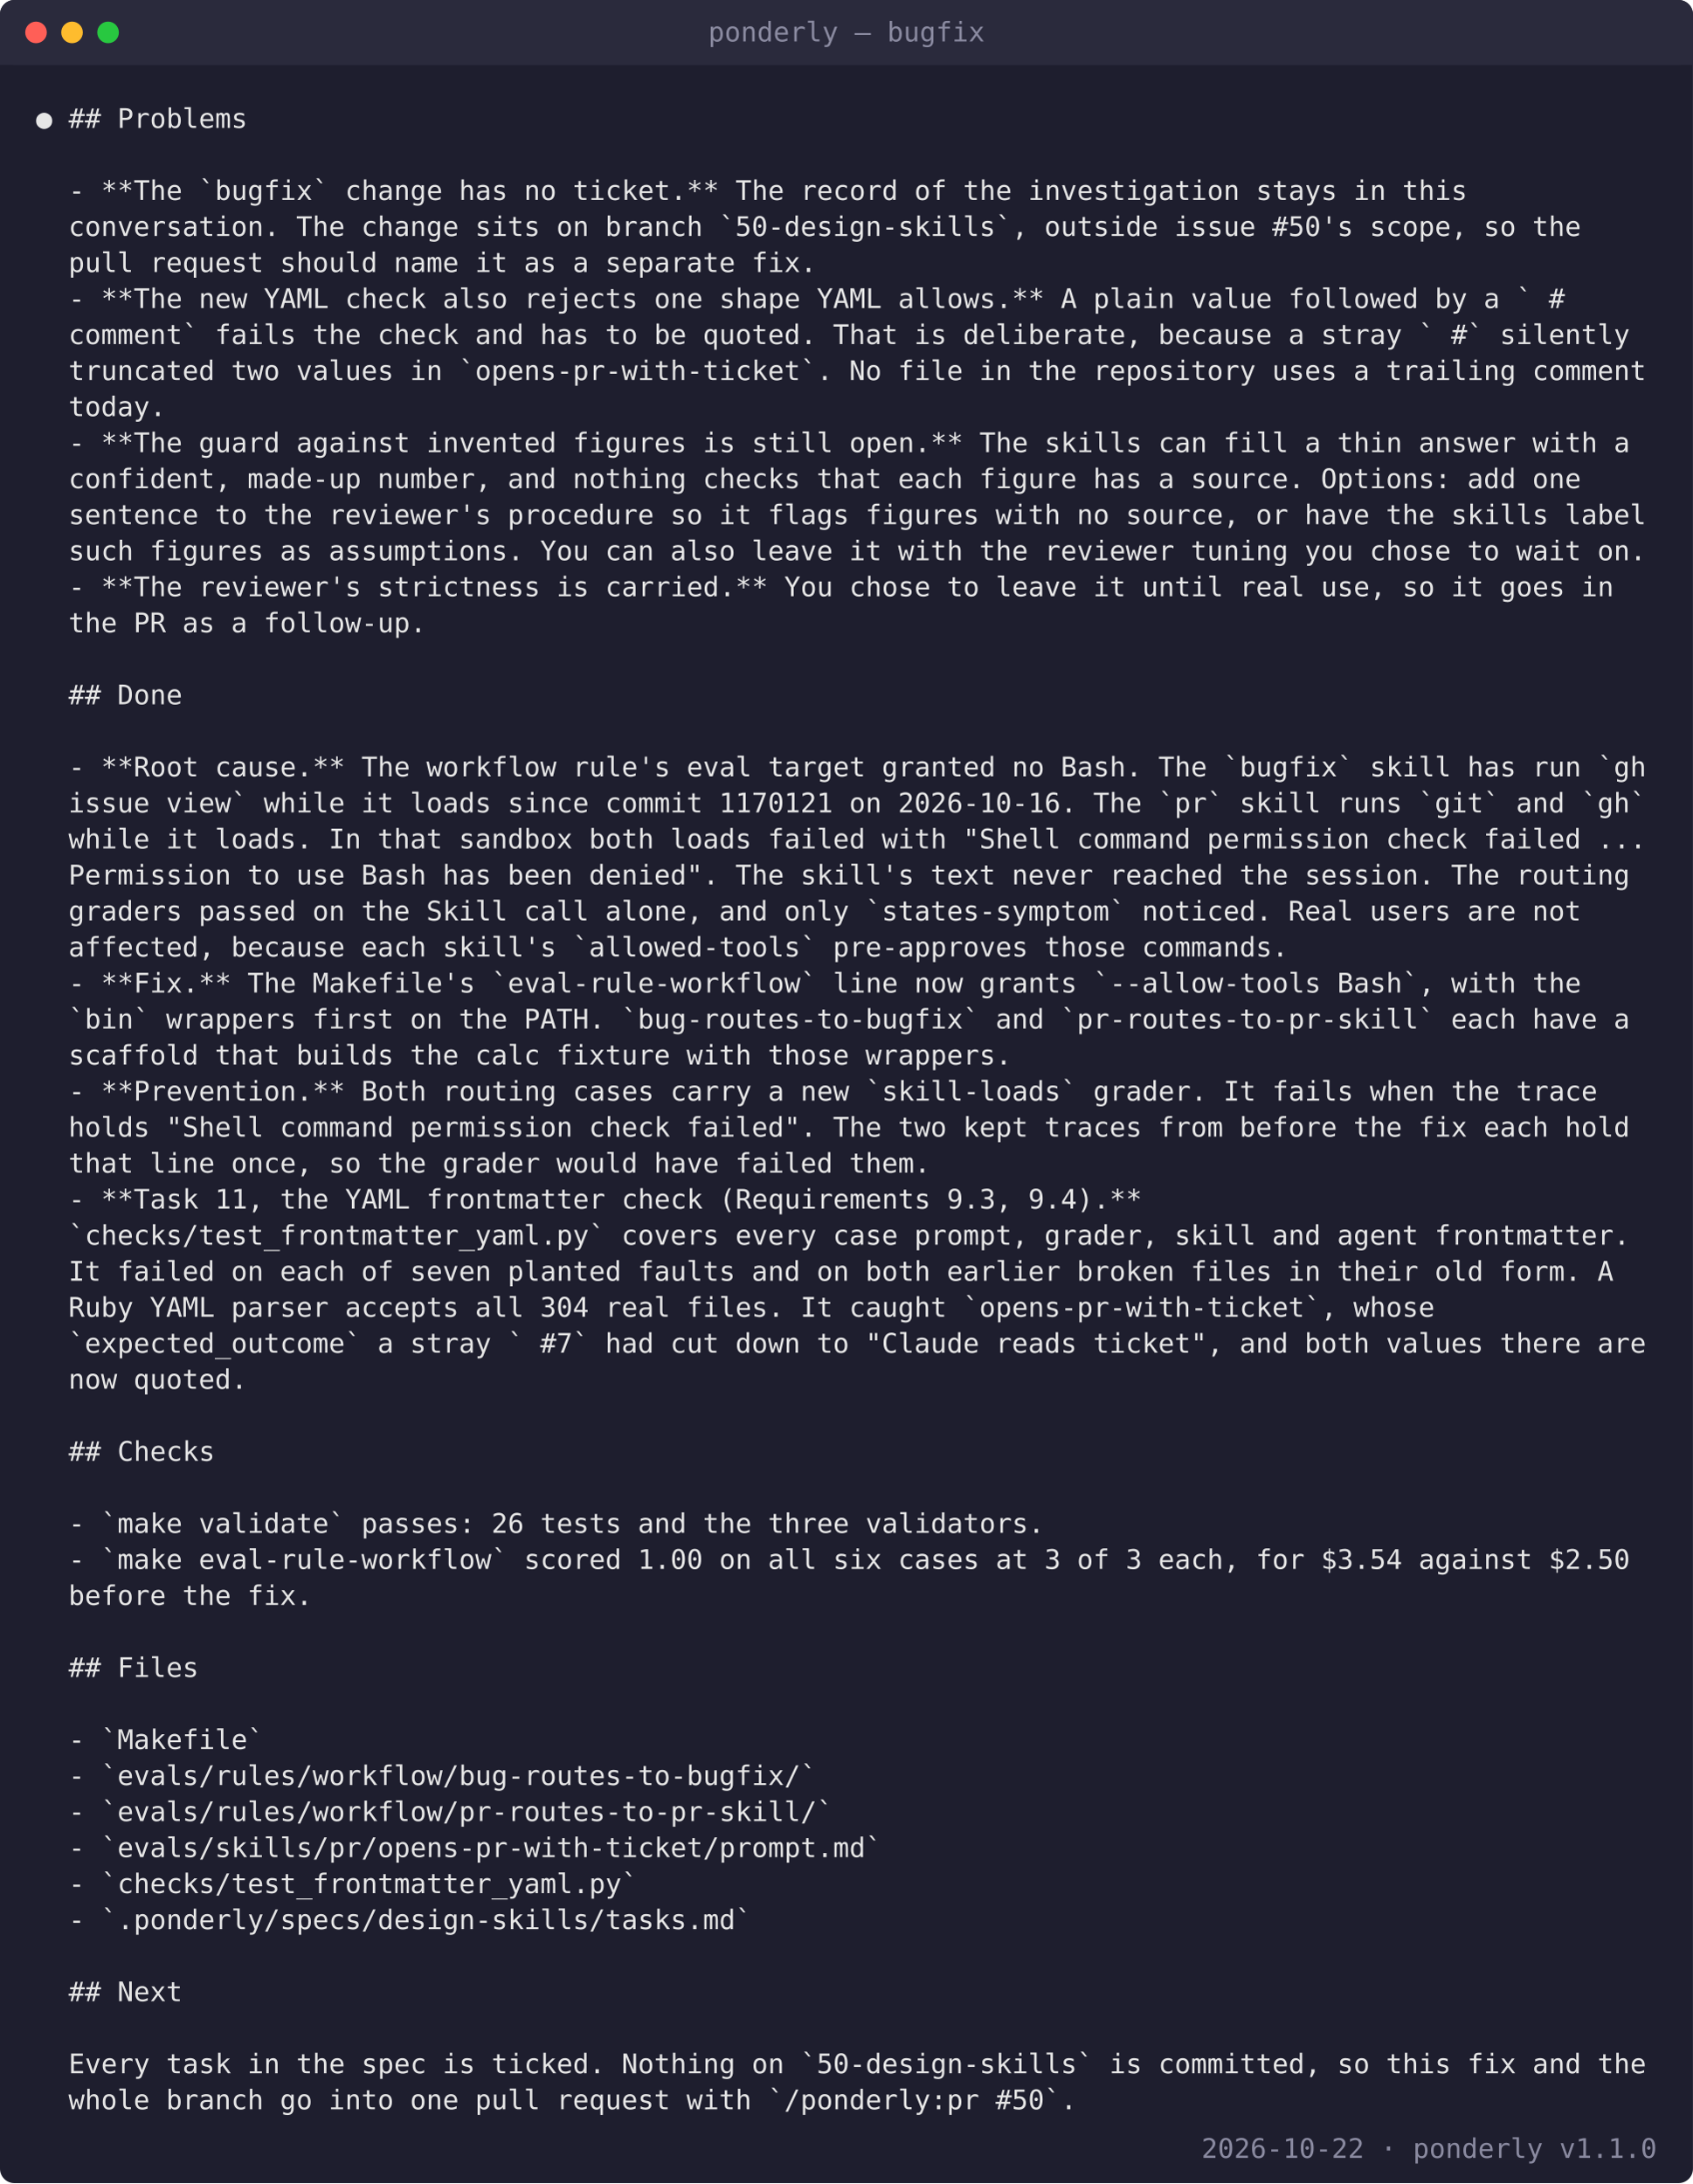
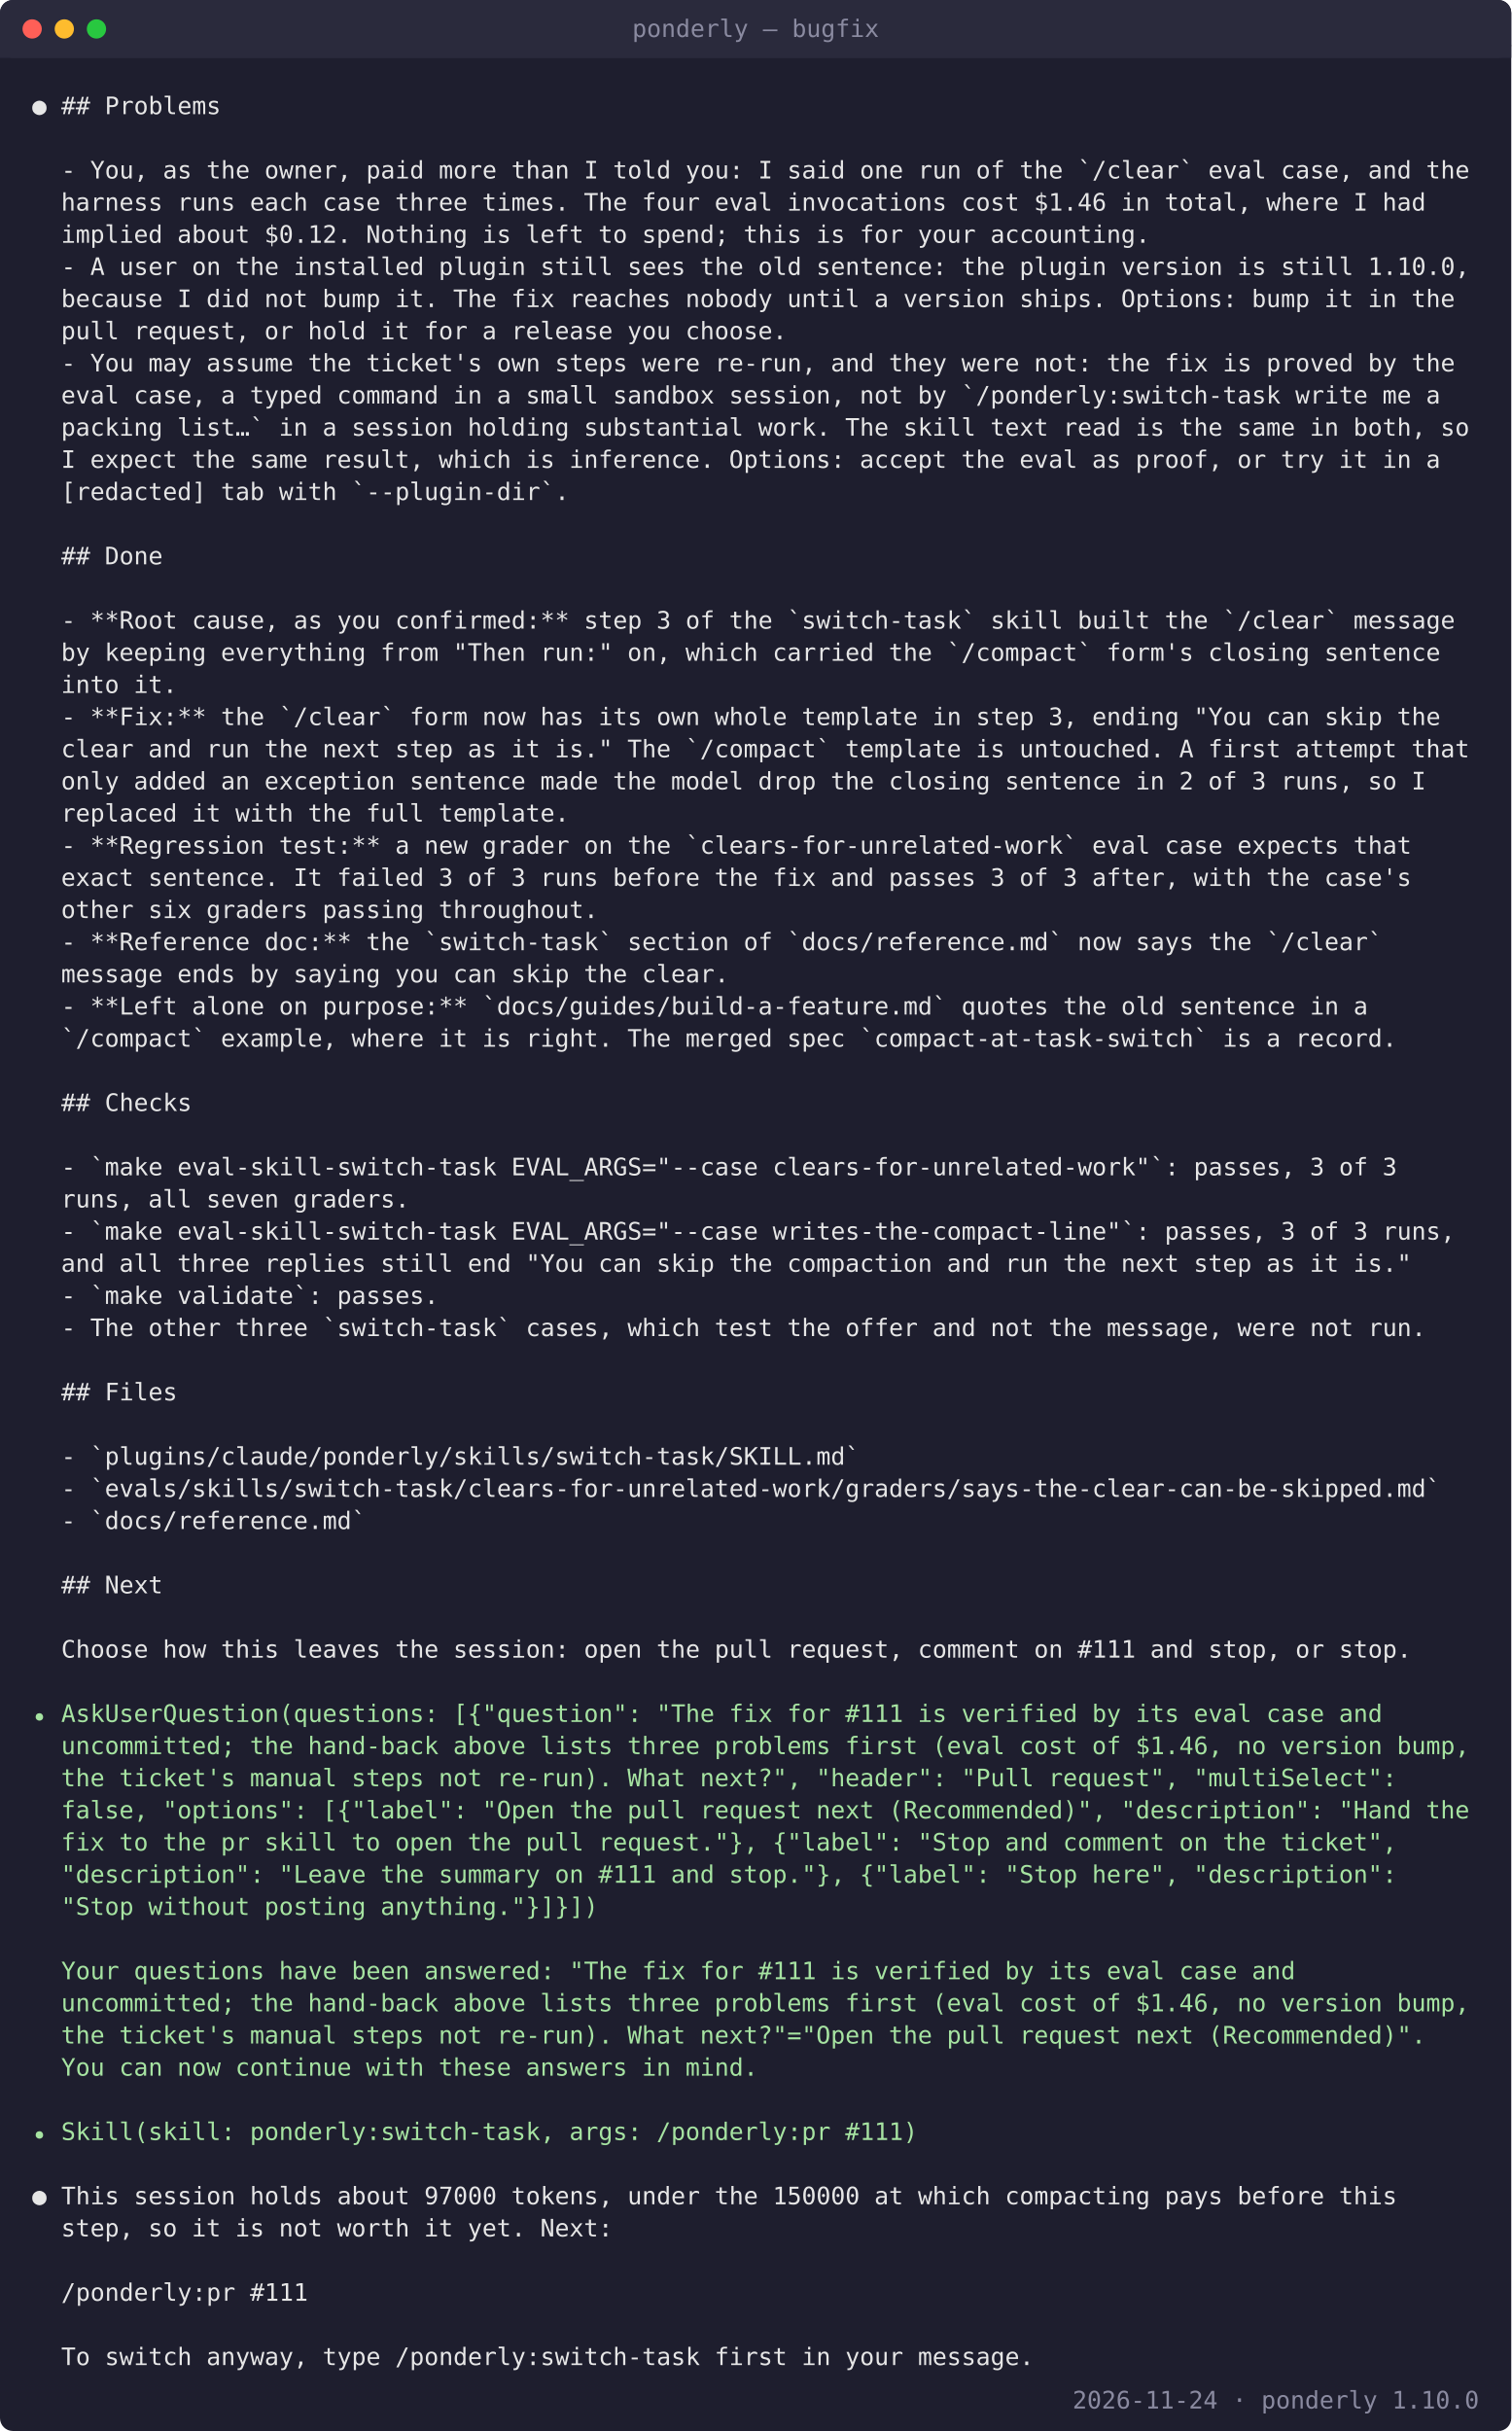
- <svg xmlns="http://www.w3.org/2000/svg" width="940" height="1212" viewBox="0 0 940 1212" role="img">
-   <rect width="940" height="1212" rx="8" fill="#1e1e2e" />
+ <svg xmlns="http://www.w3.org/2000/svg" width="940" height="1512" viewBox="0 0 940 1512" role="img">
+   <rect width="940" height="1512" rx="8" fill="#1e1e2e" />
  <rect width="940" height="36" rx="8" fill="#2a2a3c" />
  <rect y="28" width="940" height="8" fill="#2a2a3c" />
  <circle cx="20" cy="18" r="6" fill="#ff5f57" />
  <circle cx="40" cy="18" r="6" fill="#febc2e" />
  <circle cx="60" cy="18" r="6" fill="#28c840" />
  <g font-family="ui-monospace, SFMono-Regular, Menlo, Consolas, monospace" font-size="15">
    <text x="470" y="23" fill="#8a8aa0" text-anchor="middle" xml:space="preserve">ponderly — bugfix</text>
    <text x="20" y="71" fill="#e6e6e6" xml:space="preserve">● ## Problems</text>
    <text x="20" y="91" fill="#e6e6e6" xml:space="preserve" />
-     <text x="20" y="111" fill="#e6e6e6" xml:space="preserve">  - **The `bugfix` change has no ticket.** The record of the investigation stays in this </text>
-     <text x="38" y="131" fill="#e6e6e6" xml:space="preserve">conversation. The change sits on branch `50-design-skills`, outside issue #50's scope, so the </text>
-     <text x="38" y="151" fill="#e6e6e6" xml:space="preserve">pull request should name it as a separate fix.</text>
-     <text x="20" y="171" fill="#e6e6e6" xml:space="preserve">  - **The new YAML check also rejects one shape YAML allows.** A plain value followed by a ` # </text>
-     <text x="38" y="191" fill="#e6e6e6" xml:space="preserve">comment` fails the check and has to be quoted. That is deliberate, because a stray ` #` silently </text>
-     <text x="38" y="211" fill="#e6e6e6" xml:space="preserve">truncated two values in `opens-pr-with-ticket`. No file in the repository uses a trailing comment </text>
-     <text x="38" y="231" fill="#e6e6e6" xml:space="preserve">today.</text>
-     <text x="20" y="251" fill="#e6e6e6" xml:space="preserve">  - **The guard against invented figures is still open.** The skills can fill a thin answer with a </text>
-     <text x="38" y="271" fill="#e6e6e6" xml:space="preserve">confident, made-up number, and nothing checks that each figure has a source. Options: add one </text>
-     <text x="38" y="291" fill="#e6e6e6" xml:space="preserve">sentence to the reviewer's procedure so it flags figures with no source, or have the skills label </text>
-     <text x="38" y="311" fill="#e6e6e6" xml:space="preserve">such figures as assumptions. You can also leave it with the reviewer tuning you chose to wait on.</text>
-     <text x="20" y="331" fill="#e6e6e6" xml:space="preserve">  - **The reviewer's strictness is carried.** You chose to leave it until real use, so it goes in </text>
-     <text x="38" y="351" fill="#e6e6e6" xml:space="preserve">the PR as a follow-up.</text>
+     <text x="20" y="111" fill="#e6e6e6" xml:space="preserve">  - You, as the owner, paid more than I told you: I said one run of the `/clear` eval case, and the </text>
+     <text x="38" y="131" fill="#e6e6e6" xml:space="preserve">harness runs each case three times. The four eval invocations cost $1.46 in total, where I had </text>
+     <text x="38" y="151" fill="#e6e6e6" xml:space="preserve">implied about $0.12. Nothing is left to spend; this is for your accounting.</text>
+     <text x="20" y="171" fill="#e6e6e6" xml:space="preserve">  - A user on the installed plugin still sees the old sentence: the plugin version is still 1.10.0, </text>
+     <text x="38" y="191" fill="#e6e6e6" xml:space="preserve">because I did not bump it. The fix reaches nobody until a version ships. Options: bump it in the </text>
+     <text x="38" y="211" fill="#e6e6e6" xml:space="preserve">pull request, or hold it for a release you choose.</text>
+     <text x="20" y="231" fill="#e6e6e6" xml:space="preserve">  - You may assume the ticket's own steps were re-run, and they were not: the fix is proved by the </text>
+     <text x="38" y="251" fill="#e6e6e6" xml:space="preserve">eval case, a typed command in a small sandbox session, not by `/ponderly:switch-task write me a </text>
+     <text x="38" y="271" fill="#e6e6e6" xml:space="preserve">packing list…` in a session holding substantial work. The skill text read is the same in both, so </text>
+     <text x="38" y="291" fill="#e6e6e6" xml:space="preserve">I expect the same result, which is inference. Options: accept the eval as proof, or try it in a </text>
+     <text x="38" y="311" fill="#e6e6e6" xml:space="preserve">[redacted] tab with `--plugin-dir`.</text>
+     <text x="20" y="331" fill="#e6e6e6" xml:space="preserve" />
+     <text x="20" y="351" fill="#e6e6e6" xml:space="preserve">  ## Done</text>
    <text x="20" y="371" fill="#e6e6e6" xml:space="preserve" />
-     <text x="20" y="391" fill="#e6e6e6" xml:space="preserve">  ## Done</text>
-     <text x="20" y="411" fill="#e6e6e6" xml:space="preserve" />
-     <text x="20" y="431" fill="#e6e6e6" xml:space="preserve">  - **Root cause.** The workflow rule's eval target granted no Bash. The `bugfix` skill has run `gh </text>
-     <text x="38" y="451" fill="#e6e6e6" xml:space="preserve">issue view` while it loads since commit 1170121 on 2026-10-16. The `pr` skill runs `git` and `gh` </text>
-     <text x="38" y="471" fill="#e6e6e6" xml:space="preserve">while it loads. In that sandbox both loads failed with "Shell command permission check failed ... </text>
-     <text x="38" y="491" fill="#e6e6e6" xml:space="preserve">Permission to use Bash has been denied". The skill's text never reached the session. The routing </text>
-     <text x="38" y="511" fill="#e6e6e6" xml:space="preserve">graders passed on the Skill call alone, and only `states-symptom` noticed. Real users are not </text>
-     <text x="38" y="531" fill="#e6e6e6" xml:space="preserve">affected, because each skill's `allowed-tools` pre-approves those commands.</text>
-     <text x="20" y="551" fill="#e6e6e6" xml:space="preserve">  - **Fix.** The Makefile's `eval-rule-workflow` line now grants `--allow-tools Bash`, with the </text>
-     <text x="38" y="571" fill="#e6e6e6" xml:space="preserve">`bin` wrappers first on the PATH. `bug-routes-to-bugfix` and `pr-routes-to-pr-skill` each have a </text>
-     <text x="38" y="591" fill="#e6e6e6" xml:space="preserve">scaffold that builds the calc fixture with those wrappers.</text>
-     <text x="20" y="611" fill="#e6e6e6" xml:space="preserve">  - **Prevention.** Both routing cases carry a new `skill-loads` grader. It fails when the trace </text>
-     <text x="38" y="631" fill="#e6e6e6" xml:space="preserve">holds "Shell command permission check failed". The two kept traces from before the fix each hold </text>
-     <text x="38" y="651" fill="#e6e6e6" xml:space="preserve">that line once, so the grader would have failed them.</text>
-     <text x="20" y="671" fill="#e6e6e6" xml:space="preserve">  - **Task 11, the YAML frontmatter check (Requirements 9.3, 9.4).** </text>
-     <text x="38" y="691" fill="#e6e6e6" xml:space="preserve">`checks/test_frontmatter_yaml.py` covers every case prompt, grader, skill and agent frontmatter. </text>
-     <text x="38" y="711" fill="#e6e6e6" xml:space="preserve">It failed on each of seven planted faults and on both earlier broken files in their old form. A </text>
-     <text x="38" y="731" fill="#e6e6e6" xml:space="preserve">Ruby YAML parser accepts all 304 real files. It caught `opens-pr-with-ticket`, whose </text>
-     <text x="38" y="751" fill="#e6e6e6" xml:space="preserve">`expected_outcome` a stray ` #7` had cut down to "Claude reads ticket", and both values there are </text>
-     <text x="38" y="771" fill="#e6e6e6" xml:space="preserve">now quoted.</text>
-     <text x="20" y="791" fill="#e6e6e6" xml:space="preserve" />
-     <text x="20" y="811" fill="#e6e6e6" xml:space="preserve">  ## Checks</text>
-     <text x="20" y="831" fill="#e6e6e6" xml:space="preserve" />
-     <text x="20" y="851" fill="#e6e6e6" xml:space="preserve">  - `make validate` passes: 26 tests and the three validators.</text>
-     <text x="20" y="871" fill="#e6e6e6" xml:space="preserve">  - `make eval-rule-workflow` scored 1.00 on all six cases at 3 of 3 each, for $3.54 against $2.50 </text>
-     <text x="38" y="891" fill="#e6e6e6" xml:space="preserve">before the fix.</text>
-     <text x="20" y="911" fill="#e6e6e6" xml:space="preserve" />
-     <text x="20" y="931" fill="#e6e6e6" xml:space="preserve">  ## Files</text>
-     <text x="20" y="951" fill="#e6e6e6" xml:space="preserve" />
-     <text x="20" y="971" fill="#e6e6e6" xml:space="preserve">  - `Makefile`</text>
-     <text x="20" y="991" fill="#e6e6e6" xml:space="preserve">  - `evals/rules/workflow/bug-routes-to-bugfix/`</text>
-     <text x="20" y="1011" fill="#e6e6e6" xml:space="preserve">  - `evals/rules/workflow/pr-routes-to-pr-skill/`</text>
-     <text x="20" y="1031" fill="#e6e6e6" xml:space="preserve">  - `evals/skills/pr/opens-pr-with-ticket/prompt.md`</text>
-     <text x="20" y="1051" fill="#e6e6e6" xml:space="preserve">  - `checks/test_frontmatter_yaml.py`</text>
-     <text x="20" y="1071" fill="#e6e6e6" xml:space="preserve">  - `.ponderly/specs/design-skills/tasks.md`</text>
-     <text x="20" y="1091" fill="#e6e6e6" xml:space="preserve" />
-     <text x="20" y="1111" fill="#e6e6e6" xml:space="preserve">  ## Next</text>
-     <text x="20" y="1131" fill="#e6e6e6" xml:space="preserve" />
-     <text x="20" y="1151" fill="#e6e6e6" xml:space="preserve">  Every task in the spec is ticked. Nothing on `50-design-skills` is committed, so this fix and the </text>
-     <text x="38" y="1171" fill="#e6e6e6" xml:space="preserve">whole branch go into one pull request with `/ponderly:pr #50`.</text>
-     <text x="920" y="1198" fill="#8a8aa0" text-anchor="end" xml:space="preserve">2026-10-22 · ponderly v1.1.0</text>
+     <text x="20" y="391" fill="#e6e6e6" xml:space="preserve">  - **Root cause, as you confirmed:** step 3 of the `switch-task` skill built the `/clear` message </text>
+     <text x="38" y="411" fill="#e6e6e6" xml:space="preserve">by keeping everything from "Then run:" on, which carried the `/compact` form's closing sentence </text>
+     <text x="38" y="431" fill="#e6e6e6" xml:space="preserve">into it.</text>
+     <text x="20" y="451" fill="#e6e6e6" xml:space="preserve">  - **Fix:** the `/clear` form now has its own whole template in step 3, ending "You can skip the </text>
+     <text x="38" y="471" fill="#e6e6e6" xml:space="preserve">clear and run the next step as it is." The `/compact` template is untouched. A first attempt that </text>
+     <text x="38" y="491" fill="#e6e6e6" xml:space="preserve">only added an exception sentence made the model drop the closing sentence in 2 of 3 runs, so I </text>
+     <text x="38" y="511" fill="#e6e6e6" xml:space="preserve">replaced it with the full template.</text>
+     <text x="20" y="531" fill="#e6e6e6" xml:space="preserve">  - **Regression test:** a new grader on the `clears-for-unrelated-work` eval case expects that </text>
+     <text x="38" y="551" fill="#e6e6e6" xml:space="preserve">exact sentence. It failed 3 of 3 runs before the fix and passes 3 of 3 after, with the case's </text>
+     <text x="38" y="571" fill="#e6e6e6" xml:space="preserve">other six graders passing throughout.</text>
+     <text x="20" y="591" fill="#e6e6e6" xml:space="preserve">  - **Reference doc:** the `switch-task` section of `docs/reference.md` now says the `/clear` </text>
+     <text x="38" y="611" fill="#e6e6e6" xml:space="preserve">message ends by saying you can skip the clear.</text>
+     <text x="20" y="631" fill="#e6e6e6" xml:space="preserve">  - **Left alone on purpose:** `docs/guides/build-a-feature.md` quotes the old sentence in a </text>
+     <text x="38" y="651" fill="#e6e6e6" xml:space="preserve">`/compact` example, where it is right. The merged spec `compact-at-task-switch` is a record.</text>
+     <text x="20" y="671" fill="#e6e6e6" xml:space="preserve" />
+     <text x="20" y="691" fill="#e6e6e6" xml:space="preserve">  ## Checks</text>
+     <text x="20" y="711" fill="#e6e6e6" xml:space="preserve" />
+     <text x="20" y="731" fill="#e6e6e6" xml:space="preserve">  - `make eval-skill-switch-task EVAL_ARGS="--case clears-for-unrelated-work"`: passes, 3 of 3 </text>
+     <text x="38" y="751" fill="#e6e6e6" xml:space="preserve">runs, all seven graders.</text>
+     <text x="20" y="771" fill="#e6e6e6" xml:space="preserve">  - `make eval-skill-switch-task EVAL_ARGS="--case writes-the-compact-line"`: passes, 3 of 3 runs, </text>
+     <text x="38" y="791" fill="#e6e6e6" xml:space="preserve">and all three replies still end "You can skip the compaction and run the next step as it is."</text>
+     <text x="20" y="811" fill="#e6e6e6" xml:space="preserve">  - `make validate`: passes.</text>
+     <text x="20" y="831" fill="#e6e6e6" xml:space="preserve">  - The other three `switch-task` cases, which test the offer and not the message, were not run.</text>
+     <text x="20" y="851" fill="#e6e6e6" xml:space="preserve" />
+     <text x="20" y="871" fill="#e6e6e6" xml:space="preserve">  ## Files</text>
+     <text x="20" y="891" fill="#e6e6e6" xml:space="preserve" />
+     <text x="20" y="911" fill="#e6e6e6" xml:space="preserve">  - `plugins/claude/ponderly/skills/switch-task/SKILL.md`</text>
+     <text x="20" y="931" fill="#e6e6e6" xml:space="preserve">  - `evals/skills/switch-task/clears-for-unrelated-work/graders/says-the-clear-can-be-skipped.md`</text>
+     <text x="20" y="951" fill="#e6e6e6" xml:space="preserve">  - `docs/reference.md`</text>
+     <text x="20" y="971" fill="#e6e6e6" xml:space="preserve" />
+     <text x="20" y="991" fill="#e6e6e6" xml:space="preserve">  ## Next</text>
+     <text x="20" y="1011" fill="#e6e6e6" xml:space="preserve" />
+     <text x="20" y="1031" fill="#e6e6e6" xml:space="preserve">  Choose how this leaves the session: open the pull request, comment on #111 and stop, or stop.</text>
+     <text x="20" y="1051" fill="#e6e6e6" xml:space="preserve" />
+     <text x="20" y="1071" fill="#a6e3a1" xml:space="preserve">⏺ AskUserQuestion(questions: [{"question": "The fix for #111 is verified by its eval case and </text>
+     <text x="38" y="1091" fill="#a6e3a1" xml:space="preserve">uncommitted; the hand-back above lists three problems first (eval cost of $1.46, no version bump, </text>
+     <text x="38" y="1111" fill="#a6e3a1" xml:space="preserve">the ticket's manual steps not re-run). What next?", "header": "Pull request", "multiSelect": </text>
+     <text x="38" y="1131" fill="#a6e3a1" xml:space="preserve">false, "options": [{"label": "Open the pull request next (Recommended)", "description": "Hand the </text>
+     <text x="38" y="1151" fill="#a6e3a1" xml:space="preserve">fix to the pr skill to open the pull request."}, {"label": "Stop and comment on the ticket", </text>
+     <text x="38" y="1171" fill="#a6e3a1" xml:space="preserve">"description": "Leave the summary on #111 and stop."}, {"label": "Stop here", "description": </text>
+     <text x="38" y="1191" fill="#a6e3a1" xml:space="preserve">"Stop without posting anything."}]}])</text>
+     <text x="20" y="1211" fill="#a6e3a1" xml:space="preserve" />
+     <text x="20" y="1231" fill="#a6e3a1" xml:space="preserve">  Your questions have been answered: "The fix for #111 is verified by its eval case and </text>
+     <text x="38" y="1251" fill="#a6e3a1" xml:space="preserve">uncommitted; the hand-back above lists three problems first (eval cost of $1.46, no version bump, </text>
+     <text x="38" y="1271" fill="#a6e3a1" xml:space="preserve">the ticket's manual steps not re-run). What next?"="Open the pull request next (Recommended)". </text>
+     <text x="38" y="1291" fill="#a6e3a1" xml:space="preserve">You can now continue with these answers in mind.</text>
+     <text x="20" y="1311" fill="#a6e3a1" xml:space="preserve" />
+     <text x="20" y="1331" fill="#a6e3a1" xml:space="preserve">⏺ Skill(skill: ponderly:switch-task, args: /ponderly:pr #111)</text>
+     <text x="20" y="1351" fill="#a6e3a1" xml:space="preserve" />
+     <text x="20" y="1371" fill="#e6e6e6" xml:space="preserve">● This session holds about 97000 tokens, under the 150000 at which compacting pays before this </text>
+     <text x="38" y="1391" fill="#e6e6e6" xml:space="preserve">step, so it is not worth it yet. Next:</text>
+     <text x="20" y="1411" fill="#e6e6e6" xml:space="preserve" />
+     <text x="20" y="1431" fill="#e6e6e6" xml:space="preserve">  /ponderly:pr #111</text>
+     <text x="20" y="1451" fill="#e6e6e6" xml:space="preserve" />
+     <text x="20" y="1471" fill="#e6e6e6" xml:space="preserve">  To switch anyway, type /ponderly:switch-task first in your message.</text>
+     <text x="920" y="1498" fill="#8a8aa0" text-anchor="end" xml:space="preserve">2026-11-24 · ponderly 1.10.0</text>
  </g>
</svg>
